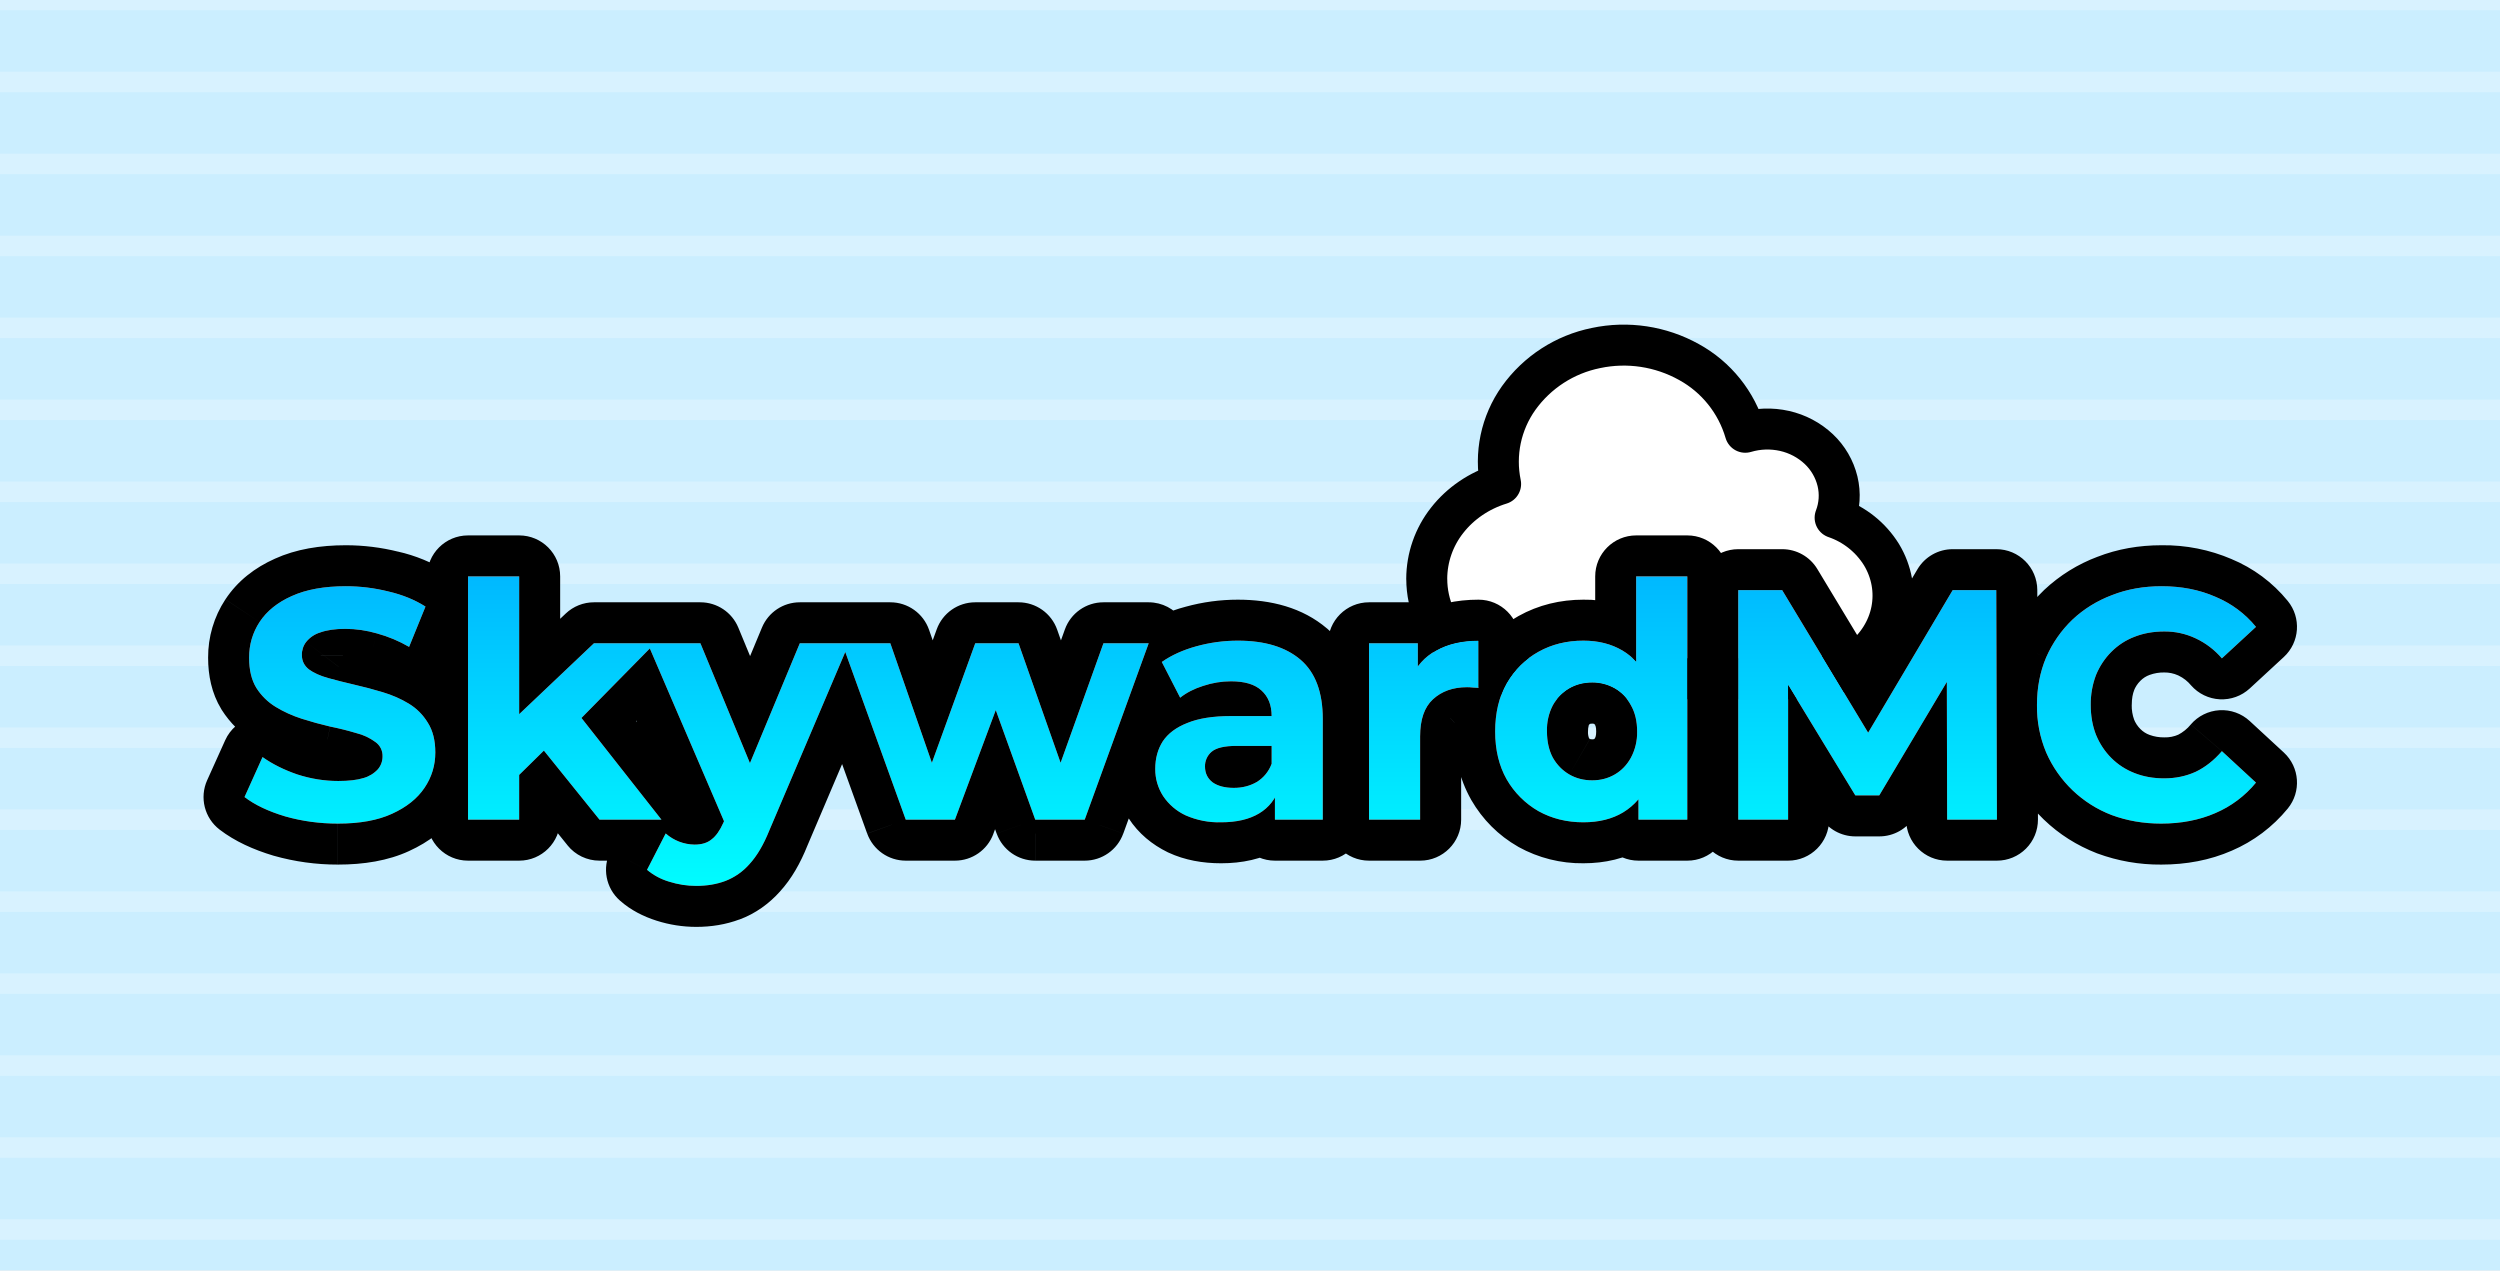
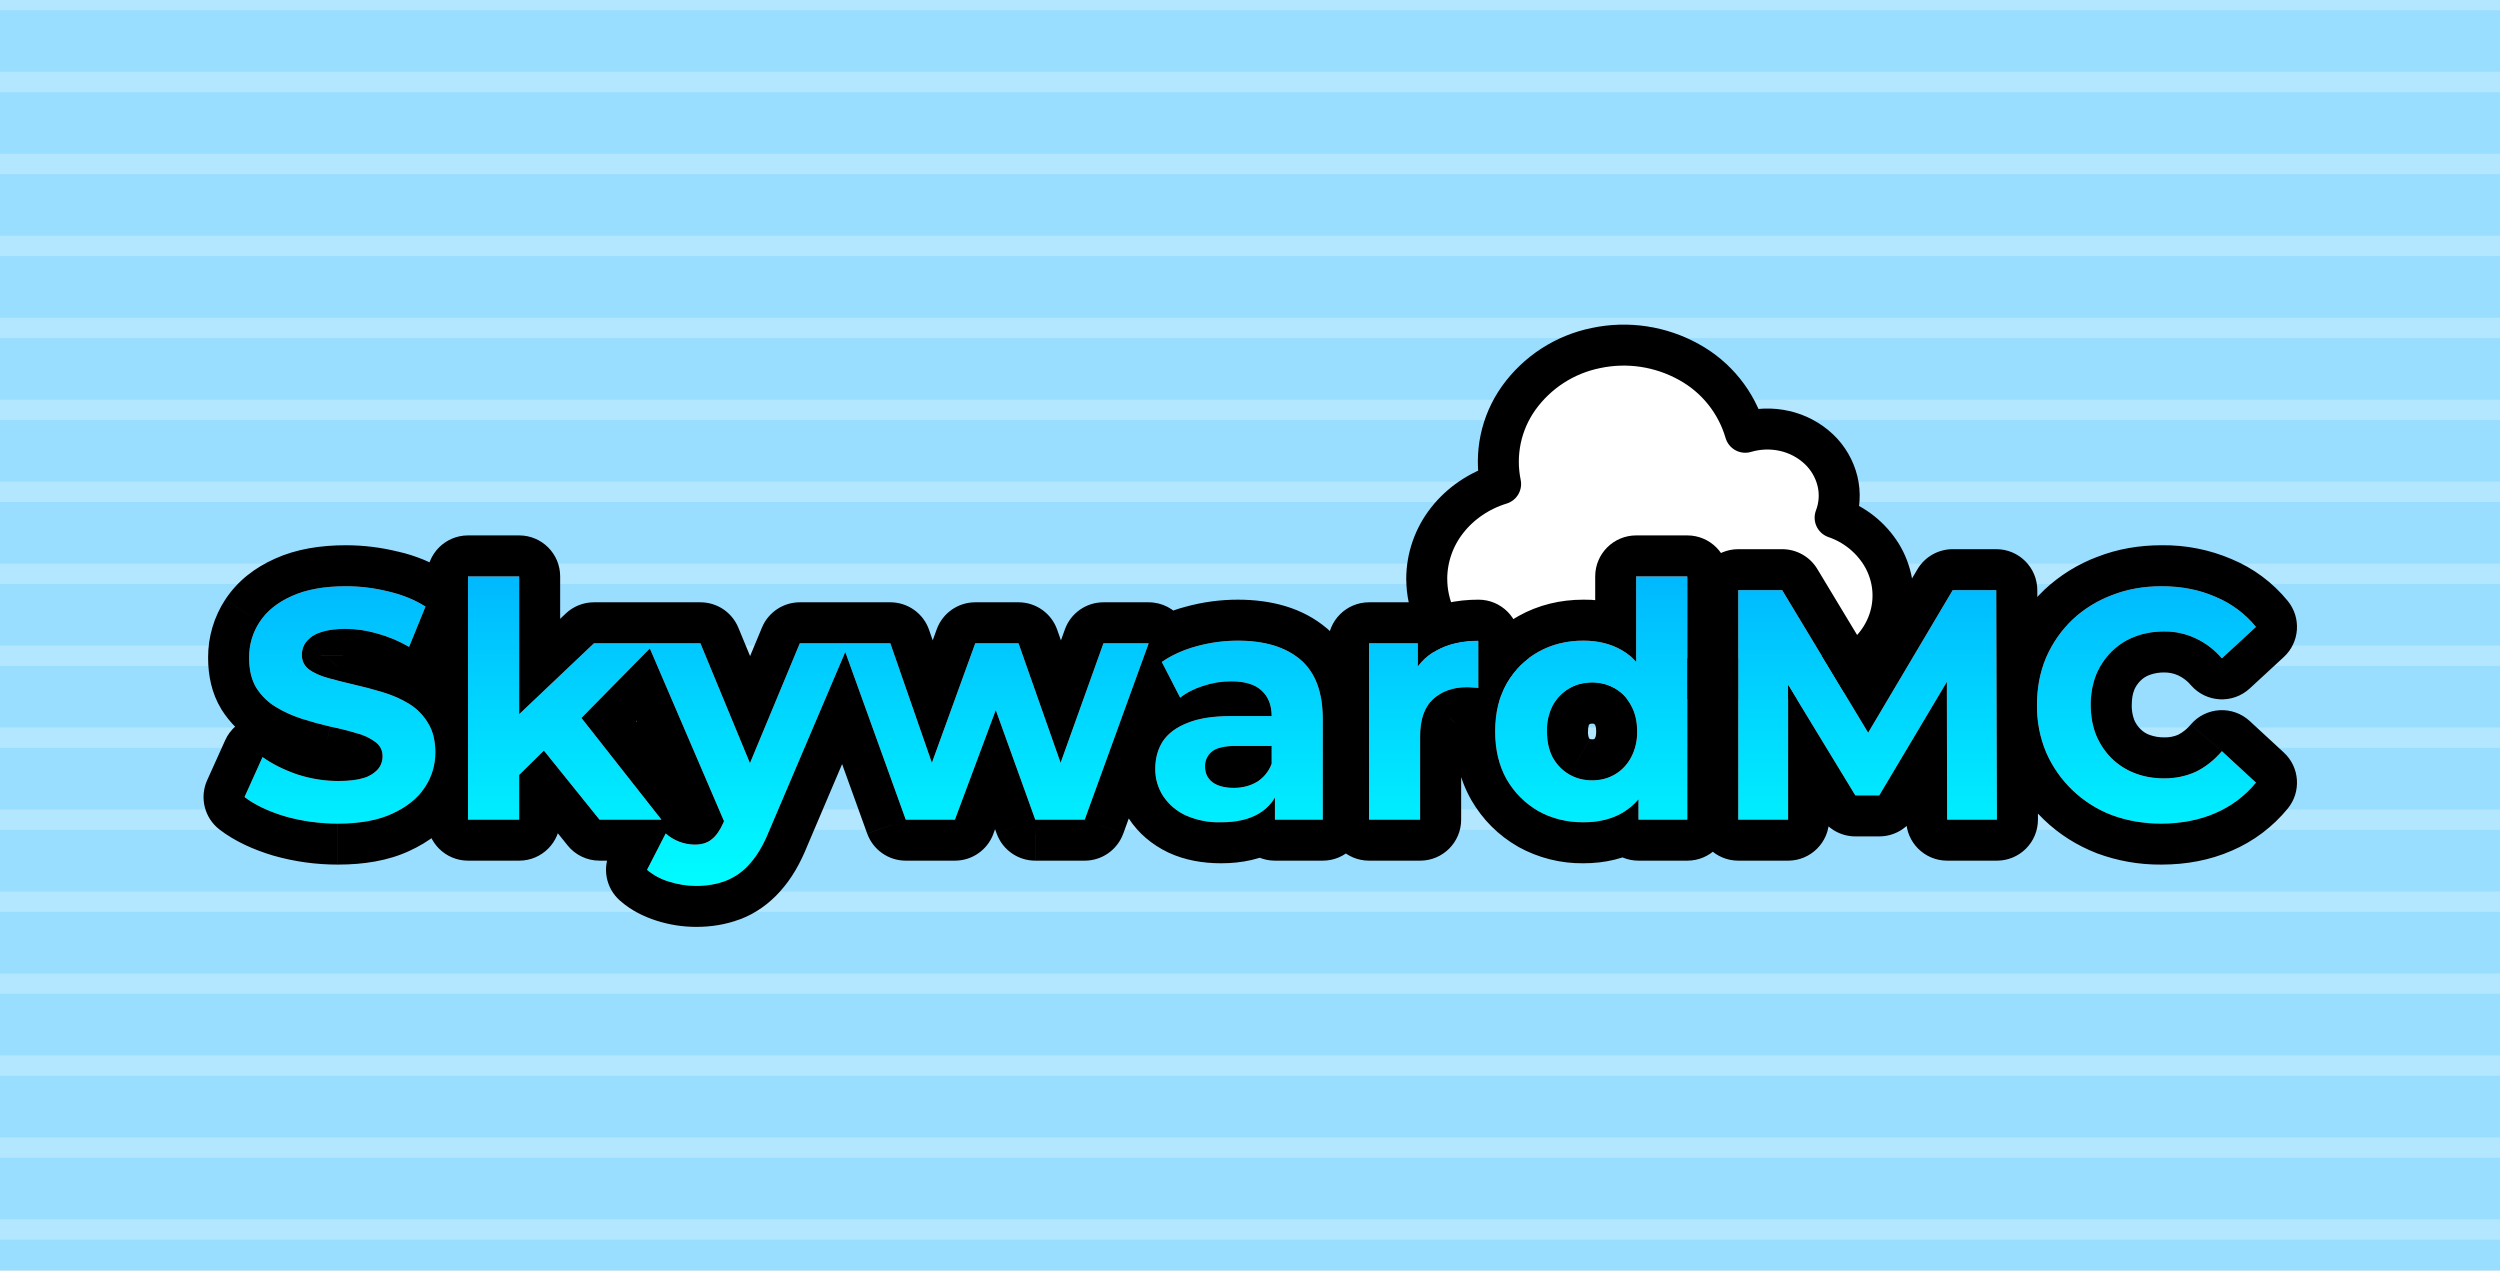
<svg xmlns="http://www.w3.org/2000/svg" width="61" height="31" fill="none" viewBox="0 0 61 31">
  <g clip-path="url(#a)">
-     <path fill="#cbeeff" d="M0 0h61v31H0z" />
+     <path fill="#9df" d="M0 0h61v31H0z" />
    <path fill="#fff" fill-opacity=".25" d="M61 32.25H0v-.5h61zm0-2H0v-.5h61zm0-2H0v-.5h61zm0-2H0v-.5h61zm0-2H0v-.5h61zm0-2H0v-.5h61zm0-2H0v-.5h61zm0-2H0v-.5h61zm0-2H0v-.5h61zm0-2H0v-.5h61zm0-2H0v-.5h61zm0-2H0v-.5h61zm0-2H0v-.5h61zm0-2H0v-.5h61zm0-2H0v-.5h61zm0-2H0v-.5h61zm0-2H0v-.5h61z" />
    <path fill="#fff" stroke="#000" stroke-linecap="round" stroke-linejoin="round" d="M34.813 14.125c0 .646.276 1.267.768 1.724.493.457 1.16.713 1.856.713H44c.512.001 1.008-.165 1.402-.47s.66-.726.752-1.194.005-.95-.246-1.365a2.15 2.15 0 0 0-1.131-.901 1.5 1.5 0 0 0 .058-.89 1.6 1.6 0 0 0-.457-.785 1.8 1.8 0 0 0-.834-.442 1.9 1.9 0 0 0-.96.032 2.87 2.87 0 0 0-1.373-1.713 3.27 3.27 0 0 0-2.27-.342 3.07 3.07 0 0 0-1.886 1.221 2.68 2.68 0 0 0-.44 2.096c-.524.161-.98.472-1.305.887a2.32 2.32 0 0 0-.498 1.429" />
    <mask id="c" width="52" height="10" x="4.5" y="13" fill="#000" maskUnits="userSpaceOnUse">
      <path fill="#fff" d="M4.5 13h52v10h-52z" />
      <path d="M8.246 20.096q-.672 0-1.288-.176-.615-.184-.992-.472l.44-.976q.36.256.848.424.495.16 1 .16.384 0 .616-.072a.75.75 0 0 0 .352-.216.48.48 0 0 0 .112-.312.41.41 0 0 0-.176-.352 1.3 1.3 0 0 0-.464-.216 7 7 0 0 0-.64-.16 9 9 0 0 1-.696-.192q-.345-.112-.632-.288a1.45 1.45 0 0 1-.472-.464q-.176-.288-.176-.736 0-.48.256-.872.264-.4.784-.632.528-.24 1.32-.24.528 0 1.04.128.513.12.904.368l-.4.984a3.3 3.3 0 0 0-.784-.328 2.8 2.8 0 0 0-.768-.112q-.376 0-.616.088a.7.7 0 0 0-.344.232.5.5 0 0 0-.104.32q0 .216.176.352.177.128.464.208t.632.16q.352.08.696.184.352.105.64.28t.464.464q.184.288.184.728 0 .473-.264.864-.264.392-.792.632-.519.24-1.32.24m4.206-.976.032-1.52 2.008-1.904h1.488l-1.928 1.96-.648.528zM11.42 20v-5.936h1.248V20zm3.208 0-1.456-1.808.784-.968L16.14 20zm2.36 1.616q-.337 0-.665-.104a1.5 1.5 0 0 1-.536-.288l.456-.888a1.08 1.08 0 0 0 .704.272q.264 0 .416-.128.16-.12.288-.408l.224-.528.096-.136 1.544-3.712h1.2l-1.944 4.568q-.209.52-.48.816a1.5 1.5 0 0 1-.592.416q-.32.12-.712.12m.735-1.448-1.92-4.472h1.288l1.488 3.6zM22.1 20l-1.552-4.304h1.176l1.288 3.704h-.56l1.344-3.704h1.056l1.304 3.704h-.56l1.328-3.704h1.104L26.467 20H25.26l-1.144-3.176h.368L23.3 20zm9.008 0v-.84l-.08-.184v-1.504q0-.4-.248-.624-.24-.224-.744-.224-.344 0-.68.112-.329.104-.56.288l-.448-.872q.351-.247.848-.384.495-.136 1.008-.136.984 0 1.528.464.544.465.544 1.448V20zm-1.312.064a2 2 0 0 1-.864-.168 1.34 1.34 0 0 1-.552-.472 1.2 1.2 0 0 1-.192-.664q0-.384.184-.672.192-.288.6-.448.408-.168 1.064-.168h1.144v.728h-1.01q-.44 0-.608.144a.46.46 0 0 0-.16.36q0 .24.184.384.192.136.52.136.311 0 .56-.144a.87.87 0 0 0 .36-.44l.192.576q-.136.416-.496.632t-.928.216m3.61-.064v-4.304h1.191v1.216l-.168-.352q.193-.456.616-.688.425-.24 1.032-.24v1.152a2 2 0 0 0-.144-.008 1 1 0 0 0-.136-.008q-.511 0-.832.296-.312.288-.312.904V20zm5.23.064q-.607 0-1.096-.272a2.1 2.1 0 0 1-.776-.776q-.28-.495-.28-1.168 0-.68.28-1.176.288-.496.776-.768.487-.272 1.096-.272.544 0 .952.24t.632.728q.224.487.224 1.248 0 .752-.216 1.248a1.53 1.53 0 0 1-.624.728q-.4.24-.968.24m.216-1.024q.305 0 .552-.144t.392-.408a1.3 1.3 0 0 0 .152-.64q0-.375-.152-.64a1.03 1.03 0 0 0-.392-.408 1.1 1.1 0 0 0-.552-.144q-.312 0-.56.144a1.1 1.1 0 0 0-.4.408 1.3 1.3 0 0 0-.144.64q0 .368.144.64.152.264.4.408t.56.144m1.128.96v-.88l.024-1.28-.08-1.272v-2.504h1.248V20zm2.435 0v-5.6h1.072l2.384 3.952h-.568l2.344-3.952h1.064l.016 5.6H47.51l-.008-3.736h.224l-1.872 3.144h-.584l-1.912-3.144h.272V20zm10.32.096q-.647 0-1.207-.208a2.86 2.86 0 0 1-1.6-1.528 2.9 2.9 0 0 1-.224-1.16q0-.632.224-1.16.232-.528.64-.92.416-.391.968-.6.552-.216 1.208-.216.727 0 1.312.256.591.247.992.736l-.832.768a1.9 1.9 0 0 0-.64-.488 1.76 1.76 0 0 0-.768-.168q-.393 0-.72.128a1.6 1.6 0 0 0-.568.368q-.24.24-.376.568a2 2 0 0 0-.128.728q0 .4.128.728.136.328.376.568t.568.368q.327.128.72.128.416 0 .768-.16.351-.168.64-.504l.832.768a2.6 2.6 0 0 1-.992.744q-.585.255-1.32.256" />
    </mask>
    <path fill="#fff" d="M8.246 20.096q-.672 0-1.288-.176-.615-.184-.992-.472l.44-.976q.36.256.848.424.495.16 1 .16.384 0 .616-.072a.75.75 0 0 0 .352-.216.48.48 0 0 0 .112-.312.41.41 0 0 0-.176-.352 1.3 1.3 0 0 0-.464-.216 7 7 0 0 0-.64-.16 9 9 0 0 1-.696-.192q-.345-.112-.632-.288a1.45 1.45 0 0 1-.472-.464q-.176-.288-.176-.736 0-.48.256-.872.264-.4.784-.632.528-.24 1.32-.24.528 0 1.04.128.513.12.904.368l-.4.984a3.3 3.3 0 0 0-.784-.328 2.8 2.8 0 0 0-.768-.112q-.376 0-.616.088a.7.7 0 0 0-.344.232.5.5 0 0 0-.104.32q0 .216.176.352.177.128.464.208t.632.16q.352.08.696.184.352.105.64.28t.464.464q.184.288.184.728 0 .473-.264.864-.264.392-.792.632-.519.24-1.32.24m4.206-.976.032-1.52 2.008-1.904h1.488l-1.928 1.96-.648.528zM11.42 20v-5.936h1.248V20zm3.208 0-1.456-1.808.784-.968L16.14 20zm2.36 1.616q-.337 0-.665-.104a1.5 1.5 0 0 1-.536-.288l.456-.888a1.08 1.08 0 0 0 .704.272q.264 0 .416-.128.16-.12.288-.408l.224-.528.096-.136 1.544-3.712h1.2l-1.944 4.568q-.209.52-.48.816a1.5 1.5 0 0 1-.592.416q-.32.12-.712.12m.735-1.448-1.92-4.472h1.288l1.488 3.6zM22.1 20l-1.552-4.304h1.176l1.288 3.704h-.56l1.344-3.704h1.056l1.304 3.704h-.56l1.328-3.704h1.104L26.467 20H25.26l-1.144-3.176h.368L23.3 20zm9.008 0v-.84l-.08-.184v-1.504q0-.4-.248-.624-.24-.224-.744-.224-.344 0-.68.112-.329.104-.56.288l-.448-.872q.351-.247.848-.384.495-.136 1.008-.136.984 0 1.528.464.544.465.544 1.448V20zm-1.312.064a2 2 0 0 1-.864-.168 1.34 1.34 0 0 1-.552-.472 1.2 1.2 0 0 1-.192-.664q0-.384.184-.672.192-.288.6-.448.408-.168 1.064-.168h1.144v.728h-1.01q-.44 0-.608.144a.46.46 0 0 0-.16.36q0 .24.184.384.192.136.52.136.311 0 .56-.144a.87.87 0 0 0 .36-.44l.192.576q-.136.416-.496.632t-.928.216m3.61-.064v-4.304h1.191v1.216l-.168-.352q.193-.456.616-.688.425-.24 1.032-.24v1.152a2 2 0 0 0-.144-.008 1 1 0 0 0-.136-.008q-.511 0-.832.296-.312.288-.312.904V20zm5.23.064q-.607 0-1.096-.272a2.1 2.1 0 0 1-.776-.776q-.28-.495-.28-1.168 0-.68.28-1.176.288-.496.776-.768.487-.272 1.096-.272.544 0 .952.24t.632.728q.224.487.224 1.248 0 .752-.216 1.248a1.53 1.53 0 0 1-.624.728q-.4.24-.968.24m.216-1.024q.305 0 .552-.144t.392-.408a1.3 1.3 0 0 0 .152-.64q0-.375-.152-.64a1.03 1.03 0 0 0-.392-.408 1.1 1.1 0 0 0-.552-.144q-.312 0-.56.144a1.1 1.1 0 0 0-.4.408 1.3 1.3 0 0 0-.144.64q0 .368.144.64.152.264.4.408t.56.144m1.128.96v-.88l.024-1.28-.08-1.272v-2.504h1.248V20zm2.435 0v-5.6h1.072l2.384 3.952h-.568l2.344-3.952h1.064l.016 5.6H47.51l-.008-3.736h.224l-1.872 3.144h-.584l-1.912-3.144h.272V20zm10.32.096q-.647 0-1.207-.208a2.86 2.86 0 0 1-1.6-1.528 2.9 2.9 0 0 1-.224-1.16q0-.632.224-1.16.232-.528.64-.92.416-.391.968-.6.552-.216 1.208-.216.727 0 1.312.256.591.247.992.736l-.832.768a1.9 1.9 0 0 0-.64-.488 1.76 1.76 0 0 0-.768-.168q-.393 0-.72.128a1.6 1.6 0 0 0-.568.368q-.24.24-.376.568a2 2 0 0 0-.128.728q0 .4.128.728.136.328.376.568t.568.368q.327.128.72.128.416 0 .768-.16.351-.168.64-.504l.832.768a2.6 2.6 0 0 1-.992.744q-.585.255-1.32.256" />
    <path fill="url(#b)" d="M8.246 20.096q-.672 0-1.288-.176-.615-.184-.992-.472l.44-.976q.36.256.848.424.495.16 1 .16.384 0 .616-.072a.75.75 0 0 0 .352-.216.48.48 0 0 0 .112-.312.41.41 0 0 0-.176-.352 1.3 1.3 0 0 0-.464-.216 7 7 0 0 0-.64-.16 9 9 0 0 1-.696-.192q-.345-.112-.632-.288a1.45 1.45 0 0 1-.472-.464q-.176-.288-.176-.736 0-.48.256-.872.264-.4.784-.632.528-.24 1.32-.24.528 0 1.04.128.513.12.904.368l-.4.984a3.3 3.3 0 0 0-.784-.328 2.8 2.8 0 0 0-.768-.112q-.376 0-.616.088a.7.7 0 0 0-.344.232.5.5 0 0 0-.104.32q0 .216.176.352.177.128.464.208t.632.16q.352.08.696.184.352.105.64.28t.464.464q.184.288.184.728 0 .473-.264.864-.264.392-.792.632-.519.24-1.32.24m4.206-.976.032-1.52 2.008-1.904h1.488l-1.928 1.96-.648.528zM11.42 20v-5.936h1.248V20zm3.208 0-1.456-1.808.784-.968L16.14 20zm2.36 1.616q-.337 0-.665-.104a1.5 1.5 0 0 1-.536-.288l.456-.888a1.08 1.08 0 0 0 .704.272q.264 0 .416-.128.16-.12.288-.408l.224-.528.096-.136 1.544-3.712h1.2l-1.944 4.568q-.209.52-.48.816a1.5 1.5 0 0 1-.592.416q-.32.12-.712.12m.735-1.448-1.92-4.472h1.288l1.488 3.6zM22.1 20l-1.552-4.304h1.176l1.288 3.704h-.56l1.344-3.704h1.056l1.304 3.704h-.56l1.328-3.704h1.104L26.467 20H25.26l-1.144-3.176h.368L23.3 20zm9.008 0v-.84l-.08-.184v-1.504q0-.4-.248-.624-.24-.224-.744-.224-.344 0-.68.112-.329.104-.56.288l-.448-.872q.351-.247.848-.384.495-.136 1.008-.136.984 0 1.528.464.544.465.544 1.448V20zm-1.312.064a2 2 0 0 1-.864-.168 1.34 1.34 0 0 1-.552-.472 1.2 1.2 0 0 1-.192-.664q0-.384.184-.672.192-.288.6-.448.408-.168 1.064-.168h1.144v.728h-1.01q-.44 0-.608.144a.46.46 0 0 0-.16.36q0 .24.184.384.192.136.52.136.311 0 .56-.144a.87.87 0 0 0 .36-.44l.192.576q-.136.416-.496.632t-.928.216m3.61-.064v-4.304h1.191v1.216l-.168-.352q.193-.456.616-.688.425-.24 1.032-.24v1.152a2 2 0 0 0-.144-.008 1 1 0 0 0-.136-.008q-.511 0-.832.296-.312.288-.312.904V20zm5.23.064q-.607 0-1.096-.272a2.1 2.1 0 0 1-.776-.776q-.28-.495-.28-1.168 0-.68.28-1.176.288-.496.776-.768.487-.272 1.096-.272.544 0 .952.24t.632.728q.224.487.224 1.248 0 .752-.216 1.248a1.53 1.53 0 0 1-.624.728q-.4.24-.968.24m.216-1.024q.305 0 .552-.144t.392-.408a1.3 1.3 0 0 0 .152-.64q0-.375-.152-.64a1.03 1.03 0 0 0-.392-.408 1.1 1.1 0 0 0-.552-.144q-.312 0-.56.144a1.1 1.1 0 0 0-.4.408 1.3 1.3 0 0 0-.144.64q0 .368.144.64.152.264.4.408t.56.144m1.128.96v-.88l.024-1.28-.08-1.272v-2.504h1.248V20zm2.435 0v-5.6h1.072l2.384 3.952h-.568l2.344-3.952h1.064l.016 5.6H47.51l-.008-3.736h.224l-1.872 3.144h-.584l-1.912-3.144h.272V20zm10.32.096q-.647 0-1.207-.208a2.86 2.86 0 0 1-1.6-1.528 2.9 2.9 0 0 1-.224-1.16q0-.632.224-1.16.232-.528.64-.92.416-.391.968-.6.552-.216 1.208-.216.727 0 1.312.256.591.247.992.736l-.832.768a1.9 1.9 0 0 0-.64-.488 1.76 1.76 0 0 0-.768-.168q-.393 0-.72.128a1.6 1.6 0 0 0-.568.368q-.24.24-.376.568a2 2 0 0 0-.128.728q0 .4.128.728.136.328.376.568t.568.368q.327.128.72.128.416 0 .768-.16.351-.168.64-.504l.832.768a2.6 2.6 0 0 1-.992.744q-.585.255-1.32.256" />
    <path fill="#000" d="m6.958 19.92-.286.958.011.003zm-.992-.472-.911-.411a1 1 0 0 0 .303 1.205zm.44-.976.58-.815a1 1 0 0 0-1.491.404zm.848.424-.325.945.018.007zm1.616.088.297.955.02-.006zm.352-.216-.772-.636zm-.064-.664-.611.791.023.018zm-.464-.216-.292.956.025.008zm-.64-.16-.226.974.026.006zm-.696-.192-.31.95.007.003zm-.632-.288-.521.853zm-.472-.464-.853.521.01.017zm.08-1.608-.834-.55-.003.003zm.784-.632.408.913.006-.003zm2.36-.112-.242.97.014.004zm.904.368.927.377a1 1 0 0 0-.392-1.222zm-.4.984-.496.868a1 1 0 0 0 1.423-.491zm-.784-.328-.275.962.019.005zm-1.384-.024-.344-.939zm-.344.232.795.607.016-.021zm.072.672-.611.791.023.018zm.464.208-.267.963zm.632.16-.226.974.005.001zm.696.184-.29.957.007.002zm.64.28.522-.853zm.464.464-.853.521.01.017zm-.08 1.592.83.559zm-.792.632-.414-.91-.005.002zm-1.32.24v-1q-.539-.001-1.013-.137l-.275.961-.275.961a5.7 5.7 0 0 0 1.563.215zm-1.288-.176.286-.958c-.333-.1-.543-.21-.67-.308l-.608.794-.608.794c.375.287.826.49 1.314.636zm-.992-.472.912.411.44-.976-.912-.411-.911-.411-.44.976zm.44-.976-.58.815c.33.235.702.416 1.103.555l.325-.946.326-.945a2.3 2.3 0 0 1-.594-.294zm.848.424-.307.952q.64.207 1.307.208v-2a2.2 2.2 0 0 1-.693-.112zm1 .16v1c.306 0 .623-.027.913-.117l-.297-.955-.296-.955c-.02.006-.113.027-.32.027zm.616-.072.316.949a1.74 1.74 0 0 0 .808-.53l-.772-.635-.772-.636a.4.4 0 0 1 .105-.094c.02-.012.022-.01-.001-.003zm.352-.216.772.636c.222-.27.34-.599.34-.948h-2a.5.5 0 0 1 .116-.324zm.112-.312h1c0-.458-.203-.88-.588-1.16l-.588.808-.588.809a.58.58 0 0 1-.236-.457zm-.176-.352.612-.791a2.3 2.3 0 0 0-.808-.389l-.268.964-.267.963a1 1 0 0 1 .105.038q.028.014.015.006zm-.464-.216.292-.956a8 8 0 0 0-.731-.184l-.2.98-.201.98q.314.065.548.136zm-.64-.16.227-.974a8 8 0 0 1-.62-.17l-.303.952-.303.953q.388.123.773.213zm-.696-.192.31-.95q-.24-.08-.42-.191l-.522.853-.521.853q.395.241.844.386zm-.632-.288.522-.853a.45.45 0 0 1-.151-.15l-.843.539-.843.538c.204.319.47.582.794.78zm-.472-.464.853-.521c.006.008-.029-.042-.029-.215h-2c0 .424.083.865.323 1.257zm-.176-.736h1c0-.131.032-.23.093-.325l-.837-.547-.837-.547a2.56 2.56 0 0 0-.419 1.419zm.256-.872.835.55c.052-.079.15-.177.357-.269l-.408-.913-.407-.913c-.488.217-.912.54-1.211.994zm.784-.632.414.91c.184-.083.472-.15.906-.15v-2c-.621 0-1.213.093-1.734.33zm1.32-.24v1q.405 0 .798.098l.242-.97.243-.97a5.3 5.3 0 0 0-1.283-.158zm1.04.128-.228.974c.247.057.442.14.598.24l.534-.846.535-.845a3.9 3.9 0 0 0-1.21-.497zm.904.368-.926-.377-.4.984.926.377.927.377.4-.984zm-.4.984.496-.868a4.3 4.3 0 0 0-1.023-.427l-.257.967-.256.967c.168.044.35.118.544.23zm-.784-.328.275-.961a3.8 3.8 0 0 0-1.043-.151v2q.225-.002.493.073zm-.768-.112v-1a2.8 2.8 0 0 0-.96.15l.344.938.344.939a1 1 0 0 1 .272-.027zm-.616.088-.344-.939a1.7 1.7 0 0 0-.81.585l.81.586.81.586a.5.5 0 0 1-.113.113c-.023.015-.03.016-.009.008zm-.344.232-.794-.607a1.5 1.5 0 0 0-.31.927h2a.5.5 0 0 1-.102.287zm-.104.32h-1c0 .464.21.87.565 1.143l.611-.791.612-.791a.57.57 0 0 1 .213.44zm.176.352-.588.809c.243.176.517.288.785.363l.267-.964.268-.963a1 1 0 0 1-.119-.041l-.025-.013zm.464.208-.267.963q.311.087.673.171l.226-.974.227-.974q-.327-.075-.591-.15zm.632.16-.221.975q.317.072.628.166l.29-.957.289-.957a11 11 0 0 0-.764-.202zm.696.184-.283.959q.235.071.402.174l.521-.853.522-.853a3.7 3.7 0 0 0-.878-.386zm.64.28-.521.853a.4.4 0 0 1 .132.133l.853-.522.853-.522a2.4 2.4 0 0 0-.795-.795zm.464.464-.843.538c-.005-.009.027.033.027.19h2c0-.43-.09-.873-.341-1.266zm.184.728h-1a.5.5 0 0 1-.093.305l.83.559.829.559c.287-.427.434-.909.434-1.423zm-.264.864-.83-.559c-.05.077-.154.18-.376.28l.414.911.414.91c.482-.219.907-.537 1.208-.983zm-.792.632-.419-.908c-.174.08-.458.148-.9.148v2c.624 0 1.219-.092 1.738-.332zm2.886-.736-1-.021a1 1 0 0 0 1.7.734zm.032-1.52-.688-.726a1 1 0 0 0-.312.705zm2.008-1.904v-1a1 1 0 0 0-.688.274zm1.488 0 .713.701a1 1 0 0 0-.713-1.701zm-1.928 1.96.631.775a1 1 0 0 0 .082-.074zm-.648.528-.632-.775a1 1 0 0 0-.07.062zM11.42 20h-1a1 1 0 0 0 1 1zm0-5.936v-1a1 1 0 0 0-1 1zm1.248 0h1a1 1 0 0 0-1-1zm0 5.936v1a1 1 0 0 0 1-1zm1.96 0-.78.627a1 1 0 0 0 .78.373zm-1.456-1.808-.777-.63a1 1 0 0 0-.002 1.257zm.784-.968.786-.618a1 1 0 0 0-1.563-.011zM16.14 20v1a1 1 0 0 0 .786-1.618zm-3.688-.88 1 .021.031-1.52-1-.021-.999-.021-.032 1.52zm.032-1.52.688.726 2.008-1.904-.688-.726-.688-.726-2.008 1.904zm2.008-1.904v1h1.488v-2h-1.488zm1.488 0-.713-.701-1.928 1.96.713.701.713.701 1.928-1.96zm-1.928 1.96-.632-.775-.648.528.632.775.631.775.648-.528zm-.648.528-.701-.713-.952.936.7.713.702.713.952-.936zM11.42 20h1v-5.936h-2V20zm0-5.936v1h1.248v-2H11.42zm1.248 0h-1V20h2v-5.936zm0 5.936v-1H11.42v2h1.248zm1.96 0 .779-.627-1.456-1.808-.78.627-.778.627 1.456 1.808zm-1.456-1.808.777.63.784-.969-.777-.629-.777-.63-.784.969zm.784-.968-.786.618 2.184 2.776.786-.618.786-.618-2.184-2.776zM16.14 20v-1h-1.512v2h1.512zm.183 1.512.302-.953zm-.536-.288-.89-.457a1 1 0 0 0 .228 1.206zm.456-.888.665-.747a1 1 0 0 0-1.554.29zm.328.2-.364.931.013.005zm.792-.056-.6-.8-.044.035zm.288-.408.914.406.007-.015zm.224-.528-.817-.577q-.061.087-.103.187zm.096-.136.817.577q.064-.09.107-.193zm1.544-3.712v-1a1 1 0 0 0-.923.616zm1.2 0 .92.392a1 1 0 0 0-.92-1.392zm-1.944 4.568-.92-.392-.008.02zm-.48.816-.736-.677-.01.011zm-.592.416-.343-.94-.008.004zm.024-1.328-.919.395a1 1 0 0 0 1.633.306zm-1.92-4.472v-1a1 1 0 0 0-.919 1.394zm1.288 0 .924-.382a1 1 0 0 0-.924-.618zm1.488 3.6.714.7a1 1 0 0 0 .21-1.082zm-1.592 2.32v-1q-.177 0-.362-.057l-.302.953-.302.953q.472.15.966.151zm-.664-.104.302-.953a.5.5 0 0 1-.175-.084l-.663.749-.662.749c.265.235.575.39.896.492zm-.536-.288.89.457.456-.888-.89-.457-.89-.457-.455.888zm.456-.888-.664.747c.186.166.398.294.628.384l.364-.931.365-.931a.1.1 0 0 1-.028-.016zm.328.2-.35.936c.227.086.47.136.726.136v-2h.002l-.027-.008zm.376.072v1a1.62 1.62 0 0 0 1.06-.363l-.644-.765-.644-.765c.13-.11.247-.107.228-.107zm.416-.128.6.8c.3-.225.483-.535.602-.802l-.914-.406-.914-.406-.039.075.014-.016a.4.4 0 0 1 .051-.045zm.288-.408.92.39.225-.527-.92-.391-.921-.39-.224.527zm.224-.528.817.577.096-.136-.817-.577-.817-.577-.096.136zm.096-.136.924.384 1.544-3.712-.924-.384-.923-.384-1.544 3.712zm1.544-3.712v1h1.2v-2h-1.2zm1.2 0-.92-.392-1.944 4.568.92.392.92.392 1.944-4.568zm-1.944 4.568-.928-.371c-.11.275-.214.43-.288.51l.736.677.736.677c.29-.315.505-.703.673-1.122zm-.48.816-.746-.666a.5.5 0 0 1-.19.143l.344.939.344.94c.393-.145.724-.387.995-.69zm-.592.416-.35-.936a1 1 0 0 1-.362.056v2c.364 0 .723-.056 1.063-.184zm.024-1.328.92-.395-1.92-4.471-.92.394-.919.394 1.92 4.473zm-1.92-4.472v1h1.288v-2h-1.288zm1.288 0-.924.382 1.488 3.6.924-.382.924-.382-1.488-3.6zm1.488 3.6-.713-.7-.856.872.713.7.714.7.856-.871zM22.1 20l-.94.34a1 1 0 0 0 .94.66zm-1.552-4.304v-1a1 1 0 0 0-.94 1.34zm1.176 0 .945-.328a1 1 0 0 0-.945-.672zm1.288 3.704v1a1 1 0 0 0 .945-1.328zm-.56 0-.94-.341a1 1 0 0 0 .94 1.341zm1.344-3.704v-1a1 1 0 0 0-.94.659zm1.056 0 .943-.332a1 1 0 0 0-.943-.668zm1.304 3.704v1a1 1 0 0 0 .943-1.332zm-.56 0-.941-.337a1 1 0 0 0 .941 1.337zm1.328-3.704v-1a1 1 0 0 0-.941.662zm1.104 0 .94.34a1 1 0 0 0-.94-1.34zM26.467 20v1a1 1 0 0 0 .94-.66zm-1.208 0-.94.339a1 1 0 0 0 .94.661zm-1.144-3.176v-1a1 1 0 0 0-.94 1.339zm.368 0 .937.35a1 1 0 0 0-.937-1.35zM23.3 20v1a1 1 0 0 0 .937-.65zm-1.2 0 .94-.34-1.551-4.303-.94.339-.942.34 1.552 4.303zm-1.552-4.304v1h1.176v-2h-1.176zm1.176 0-.944.328 1.288 3.704.944-.328.945-.328-1.288-3.704zm1.288 3.704v-1h-.56v2h.56zm-.56 0 .94.341 1.344-3.704-.94-.341-.94-.341-1.344 3.704zm1.344-3.704v1h1.056v-2h-1.056zm1.056 0-.943.332 1.304 3.704.943-.332.943-.332-1.304-3.704zm1.304 3.704v-1h-.56v2h.56zm-.56 0 .941.338 1.328-3.704-.94-.338-.942-.338-1.328 3.704zm1.328-3.704v1h1.104v-2h-1.104zm1.104 0-.94-.34-1.56 4.303.94.341.94.34 1.56-4.303zM26.467 20v-1H25.26v2h1.208zm-1.208 0 .94-.339-1.143-3.176-.94.339-.942.339 1.144 3.176zm-1.144-3.176v1h.368v-2h-.368zm.368 0-.937-.35-1.184 3.177.937.349.937.35 1.184-3.177zM23.3 20v-1h-1.2v2h1.2zm7.808 0h-1a1 1 0 0 0 1 1zm0-.84h1a1 1 0 0 0-.083-.399zm-.08-.184h-1a1 1 0 0 0 .083.399zm-.248-2.128-.683.731.012.011zm-1.424-.112.302.953.014-.004zm-.56.288-.89.457a1 1 0 0 0 1.511.326zm-.448-.872-.576-.818a1 1 0 0 0-.314 1.275zm.848-.384-.265-.964zm2.536.328.649-.76zM32.275 20v1a1 1 0 0 0 1-1zm-3.344-.104-.44.898.017.008zm-.552-.472.839-.544zm-.008-1.336-.832-.555-.011.017zm.6-.448.365.931.015-.006zm2.208-.168h1a1 1 0 0 0-1-1zm0 .728v1a1 1 0 0 0 1-1zm-1.616.144-.651-.76-.018.017zm.024.744-.617.787.039.029zm1.08-.008.502.865.02-.012zm.36-.44.948-.316a1 1 0 0 0-1.88-.046zm.192.576.95.31a1 1 0 0 0-.002-.626zm-.496.632-.515-.857zm.384.152h1v-.84h-2V20zm0-.84.917-.399-.08-.184-.917.399-.917.399.08.184zm-.08-.184h1v-1.504h-2v1.504zm0-1.504h1c0-.489-.162-.99-.578-1.366l-.67.742-.67.742a.3.3 0 0 1-.074-.105c-.013-.033-.008-.043-.008-.013zm-.248-.624.682-.731c-.423-.395-.968-.493-1.426-.493v2a1 1 0 0 1 .15.014c.003 0-.038-.011-.089-.059zm-.744-.224v-1q-.511.001-.997.163l.317.949.316.949q.186-.062.364-.061zm-.68.112-.303-.953c-.316.1-.615.248-.879.458l.622.783.621.784a.8.8 0 0 1 .24-.119zm-.56.288.89-.457-.449-.872-.89.457-.889.457.448.872zm-.448-.872.576.817a1.7 1.7 0 0 1 .536-.237l-.264-.964-.265-.964a3.7 3.7 0 0 0-1.16.53zm.848-.384.264.964q.367-.1.744-.1v-2q-.647 0-1.273.172zm1.008-.136v1c.507 0 .755.12.879.225l.649-.761.649-.76c-.602-.514-1.373-.704-2.177-.704zm1.528.464-.65.76c.066.056.194.21.194.688h2c0-.833-.235-1.646-.895-2.209zm.544 1.448h-1V20h2v-2.456zm0 2.456v-1h-1.168v2h1.168zm-2.48.064v-1c-.228 0-.365-.038-.442-.074l-.422.906-.423.906c.403.188.843.262 1.287.262zm-.864-.168.439-.898a.35.35 0 0 1-.152-.118l-.84.544-.838.544c.24.37.571.64.951.826zm-.552-.472.839-.544a.2.2 0 0 1-.031-.12h-2c0 .43.115.842.353 1.208zm-.192-.664h1c0-.09.019-.122.026-.134l-.842-.538-.843-.538a2.2 2.2 0 0 0-.341 1.21zm.184-.672.832.555c-.005.006-.004.002.012-.01a.5.5 0 0 1 .12-.062l-.364-.931-.366-.931c-.411.162-.798.422-1.066.824zm.6-.448.38.925c.108-.045.32-.093.684-.093v-2c-.51 0-1.009.063-1.445.243zm1.064-.168v1h1.144v-2h-1.144zm1.144 0h-1v.728h2v-.728zm0 .728v-1H30.17v2h1.008zm-1.008 0v-1c-.331 0-.856.04-1.26.385l.652.759.65.76a.6.6 0 0 1-.133.086l-.05.02.034-.006q.036-.006.107-.004zm-.608.144-.67-.743a1.46 1.46 0 0 0-.49 1.103h2a.5.5 0 0 1-.047.208.5.5 0 0 1-.124.175zm-.16.36h-1c0 .458.195.88.567 1.171l.617-.787.616-.788a.53.53 0 0 1 .2.404zm.184.384-.578.816c.351.25.751.32 1.098.32v-2c-.042 0-.053-.005-.041-.002a.3.3 0 0 1 .099.05zm.52.136v1c.368 0 .73-.087 1.062-.28l-.502-.864-.503-.865-.01.005a.2.2 0 0 1-.047.004zm.56-.144.522.853a1.87 1.87 0 0 0 .77-.93l-.932-.363-.932-.362.012-.017a.2.2 0 0 1 .037-.034zm.36-.44-.95.316.193.576.949-.316.948-.316-.192-.576zm.192.576-.95-.31c-.02.058-.037.07-.06.085l.514.857.514.858c.456-.274.77-.684.932-1.18zm-.496.632-.515-.857c-.039.023-.154.073-.413.073v2c.498 0 1.001-.094 1.442-.358zm2.681.152h-1a1 1 0 0 0 1 1zm0-4.304v-1a1 1 0 0 0-1 1zm1.192 0h1a1 1 0 0 0-1-1zm0 1.216-.902.43a1 1 0 0 0 1.902-.43zm-.168-.352-.921-.388a1 1 0 0 0 .019.819zm.616-.688.48.877.013-.007zm1.032-.24h1a1 1 0 0 0-1-1zm0 1.152-.1.995a1 1 0 0 0 1.1-.995zm-.144-.008-.124.992q.062.008.124.008zm-.968.288.678.735h.001zM34.652 20v1a1 1 0 0 0 1-1zm-1.248 0h1v-4.304h-2V20zm0-4.304v1h1.192v-2h-1.192zm1.192 0h-1v1.216h2v-1.216zm0 1.216.903-.43-.168-.353-.903.431-.902.43.168.353zm-.168-.352.922.388a.37.37 0 0 1 .174-.199l-.48-.877-.48-.877a2.36 2.36 0 0 0-1.057 1.177zm.616-.688.493.87c.1-.056.264-.11.54-.11v-2c-.537 0-1.06.106-1.526.37zm1.032-.24h-1v1.152h2v-1.152zm0 1.152.1-.995a2 2 0 0 0-.244-.013v2l.045.003zm-.144-.008.124-.992a2 2 0 0 0-.26-.016v2h.012zm-.136-.008v-1c-.546 0-1.081.164-1.51.562l.678.734.68.734.023-.014a.4.4 0 0 1 .13-.016zm-.832.296-.678-.735c-.491.453-.634 1.077-.634 1.639h2c0-.125.016-.187.023-.208.005-.014 0 .01-.033.039zm-.312.904h-1V20h2v-2.032zm0 2.032v-1h-1.248v2h1.248zm2.887-.208-.498.867.011.007zm-.776-.776-.871.492.006.01zm0-2.344-.865-.502-.006.01zm.776-.768-.487-.873zm2.048-.032.507-.862zm.632.728.909-.417zm.008 2.496.914.405.003-.006zm-.624.728-.507-.862-.008.005zm-.2-.928-.502-.865zm.392-.408L38.922 18l-.005.01zm0-1.28-.878.479.011.02zm-.392-.408-.502.865zm-1.112 0 .502.865zm-.4.408-.867-.499-.011.02zm0 1.28-.884.468.017.031zm.4.408.502-.865zM39.979 20h-1a1 1 0 0 0 1 1zm0-.88-1-.019v.019zm.024-1.28 1 .019-.002-.082zm-.08-1.272h-1l.002.063zm0-2.504v-1a1 1 0 0 0-1 1zm1.248 0h1a1 1 0 0 0-1-1zm0 5.936v1a1 1 0 0 0 1-1zm-2.536.064v-1c-.25 0-.446-.054-.61-.145l-.486.873-.487.874a3.2 3.2 0 0 0 1.583.398zm-1.096-.272.498-.867a1.1 1.1 0 0 1-.41-.411l-.864.502-.865.502c.278.48.662.866 1.143 1.141zm-.776-.776.87-.492c-.087-.155-.15-.37-.15-.676h-2c0 .59.124 1.154.41 1.66zm-.28-1.168h1c0-.314.064-.53.15-.684l-.87-.492-.87-.492c-.287.508-.41 1.076-.41 1.668zm.28-1.176.865.502c.104-.18.234-.305.398-.396l-.487-.874-.487-.873a3 3 0 0 0-1.154 1.139zm.776-.768.487.874c.163-.092.359-.146.609-.146v-2c-.56 0-1.096.127-1.583.399zm1.096-.272v1a.85.85 0 0 1 .445.102l.507-.862.507-.862a2.84 2.84 0 0 0-1.46-.378zm.952.24-.507.862c.073.043.154.118.23.283l.909-.417.909-.417a2.6 2.6 0 0 0-1.034-1.173zm.632.728-.909.417c.07.152.133.413.133.831h2c0-.595-.086-1.166-.315-1.665zm.224 1.248h-1c0 .414-.06.683-.133.849l.917.399.917.4c.216-.496.299-1.06.299-1.648zm-.216 1.248-.914-.405c-.071.16-.148.23-.217.271l.507.862.507.862c.475-.28.814-.694 1.031-1.185zm-.624.728-.515-.858c-.08.049-.216.098-.453.098v2c.52 0 1.03-.11 1.482-.383zm-.752-.784v1c.368 0 .727-.09 1.054-.28l-.502-.864-.502-.865c-.004.002-.013.009-.05.009zm.552-.144.502.865a2.03 2.03 0 0 0 .768-.794l-.878-.479-.878-.479-.013.02h-.001l-.002.002zm.392-.408.873.488c.199-.355.279-.743.279-1.128h-2c0 .106-.02.145-.025.152zm.152-.64h1c0-.385-.078-.78-.285-1.139l-.867.499-.867.499c-.004-.008.019.025.019.141zm-.152-.64.878-.479a2.03 2.03 0 0 0-.768-.794l-.502.865-.502.865.002.001.014.02zm-.392-.408.502-.865a2.1 2.1 0 0 0-1.054-.279v2c.037 0 .046.007.05.009zm-.552-.144v-1c-.368 0-.731.087-1.062.28l.502.864.502.865.011-.005a.2.2 0 0 1 .047-.004zm-.56.144-.502-.865c-.326.19-.582.456-.765.774l.867.499.867.499c.02-.034.03-.04.035-.042zm-.4.408-.878-.479a2.3 2.3 0 0 0-.266 1.119h2a.6.6 0 0 1 .019-.154l.003-.007zm-.144.64h-1c0 .377.074.757.26 1.108l.884-.468.884-.468a.4.4 0 0 1-.028-.172zm.144.64-.867.499c.183.318.439.584.765.774l.502-.865.502-.865c-.004-.002-.016-.008-.035-.042zm.4.408-.502.865c.33.192.694.279 1.062.279v-2a.2.2 0 0 1-.047-.005l-.01-.004zM39.979 20h1v-.88h-2V20zm0-.88 1 .019.024-1.28-1-.019-1-.019-.024 1.28zm.024-1.28.998-.063-.08-1.272-.998.063-.998.063.08 1.272zm-.08-1.272h1v-2.504h-2v2.504zm0-2.504v1h1.248v-2h-1.248zm1.248 0h-1V20h2v-5.936zm0 5.936v-1h-1.192v2h1.192zm1.243 0h-1a1 1 0 0 0 1 1zm0-5.6v-1a1 1 0 0 0-1 1zm1.072 0 .856-.517a1 1 0 0 0-.856-.483zm2.384 3.952v1a1 1 0 0 0 .856-1.517zm-.568 0-.86-.51a1 1 0 0 0 .86 1.51zm2.344-3.952v-1a1 1 0 0 0-.86.49zm1.064 0 1-.003a1 1 0 0 0-1-.997zm.016 5.6v1a1 1 0 0 0 1-1.003zm-1.216 0-1 .002a1 1 0 0 0 1 .998zm-.008-3.736v-1a1 1 0 0 0-1 1.002zm.224 0 .86.512a1 1 0 0 0-.86-1.512zm-1.872 3.144v1a1 1 0 0 0 .86-.488zm-.584 0-.854.52a1 1 0 0 0 .854.48zm-1.912-3.144v-1a1 1 0 0 0-.854 1.52zm.272 0h1a1 1 0 0 0-1-1zm0 3.736v1a1 1 0 0 0 1-1zm-1.216 0h1v-5.6h-2V20zm0-5.6v1h1.072v-2h-1.072zm1.072 0-.856.516 2.384 3.953.856-.517.856-.517-2.384-3.952zm2.384 3.952v-1h-.568v2h.568zm-.568 0 .86.51 2.344-3.952-.86-.51-.86-.51-2.344 3.952zm2.344-3.952v1h1.064v-2h-1.064zm1.064 0-1 .003.016 5.6 1-.003 1-.003-.016-5.6zm.016 5.6v-1H47.51v2h1.216zm-1.216 0 1-.002-.008-3.736-1 .002-1 .002.008 3.736zm-.008-3.736v1h.224v-2h-.224zm.224 0-.86-.512-1.871 3.144.859.512.86.512 1.871-3.144zm-1.872 3.144v-1h-.584v2h.584zm-.584 0 .854-.52-1.912-3.144-.854.52-.854.52 1.912 3.144zm-1.912-3.144v1h.272v-2h-.272zm.272 0h-1V20h2v-3.736zm0 3.736v-1h-1.216v2h1.216zm7.897-.112-.365.931.016.006zm-.96-.608-.693.721zm-.64-.92-.921.39.005.012zm0-2.32-.916-.402-.005.011zm.64-.92-.686-.728-.007.007zm.968-.6.352.936.012-.005zm2.52.04-.402.916.015.006zm.992.736.678.735a1 1 0 0 0 .095-1.369zm-.832.768-.752.66a1 1 0 0 0 1.43.075zm-.64-.488-.431.902.017.008zm-2.056.328.707.707zm-.376.568-.924-.383-.008.02zm0 1.456-.932.363.008.02zm.376.568-.707.707zm2.056.336.413.91.017-.008zm.64-.504.678-.735a1 1 0 0 0-1.438.084zm.832.768.773.634a1 1 0 0 0-.095-1.369zm-.992.744-.397-.918-.005.002zm-1.32.256v-1c-.324 0-.607-.052-.86-.145l-.348.937-.349.937a4.4 4.4 0 0 0 1.557.271zm-1.208-.208.364-.931a1.9 1.9 0 0 1-.631-.398l-.693.721-.693.721c.37.357.804.629 1.288.818zm-.96-.608.693-.721a1.9 1.9 0 0 1-.418-.601l-.915.402-.916.402q.31.706.863 1.24zm-.64-.92.92-.39a1.9 1.9 0 0 1-.144-.77h-2c0 .542.096 1.063.303 1.55zm-.224-1.16h1c0-.3.052-.553.144-.77l-.92-.39-.921-.39a3.9 3.9 0 0 0-.303 1.55zm.224-1.16.915.402q.154-.35.417-.6l-.692-.722-.693-.721c-.368.354-.657.77-.863 1.239zm.64-.92.685.728a1.9 1.9 0 0 1 .635-.392l-.352-.936-.353-.936a3.9 3.9 0 0 0-1.301.808zm.968-.6.364.931a2.3 2.3 0 0 1 .844-.147v-2c-.55 0-1.077.09-1.573.285zm1.208-.216v1c.366 0 .664.064.91.172l.402-.916.401-.916a4.2 4.2 0 0 0-1.713-.34zm1.312.256-.387.922c.247.104.444.251.605.448l.774-.634.773-.634a3.5 3.5 0 0 0-1.379-1.024zm.992.736-.679-.735-.832.768.679.735.678.735.832-.768zm-.832.768.751-.66a2.9 2.9 0 0 0-.978-.738l-.413.91-.414.91a.9.9 0 0 1 .302.238zm-.64-.488.43-.902a2.76 2.76 0 0 0-1.198-.266v2a.8.8 0 0 1 .337.07zm-.768-.168v-1c-.372 0-.737.061-1.084.196l.364.932.363.932a1 1 0 0 1 .357-.06zm-.72.128-.364-.932c-.343.134-.65.332-.911.593l.707.707.707.707a.6.6 0 0 1 .224-.143zm-.568.368-.707-.707a2.7 2.7 0 0 0-.593.892l.924.383.923.383a.7.7 0 0 1 .16-.244zm-.376.568-.932-.364c-.136.35-.196.718-.196 1.092h2c0-.16.025-.276.06-.364zm-.128.728h-1c0 .374.06.742.196 1.092l.932-.364.931-.364a1 1 0 0 1-.06-.364zm.128.728-.924.383c.138.334.335.635.593.892l.707-.707.707-.707a.7.7 0 0 1-.16-.244zm.376.568-.707.707c.261.262.569.459.911.593l.364-.932.363-.932a.6.6 0 0 1-.224-.143zm.568.368-.364.932c.347.135.712.196 1.084.196v-2a1 1 0 0 1-.357-.06zm.72.128v1c.409 0 .807-.08 1.181-.25l-.413-.91-.414-.91a.8.8 0 0 1-.354.07zm.768-.16.43.902c.377-.18.698-.44.969-.755l-.76-.651-.759-.65a1 1 0 0 1-.311.252zm.64-.504-.679.735.832.768.679-.735.678-.735-.832-.768zm.832.768-.774-.634c-.163.2-.364.351-.615.46l.397.918.397.918a3.6 3.6 0 0 0 1.368-1.028zm-.992.744-.402-.916a2.3 2.3 0 0 1-.918.172v2c.607 0 1.187-.106 1.721-.34z" mask="url(#c)" />
  </g>
  <defs>
    <linearGradient id="b" x1="30.679" x2="30.679" y1="12.465" y2="21.899" gradientUnits="userSpaceOnUse">
      <stop stop-color="#0af" />
      <stop offset="1" stop-color="#0ff" />
    </linearGradient>
    <clipPath id="a">
      <path fill="#fff" d="M0 0h61v31H0z" />
    </clipPath>
  </defs>
</svg>
